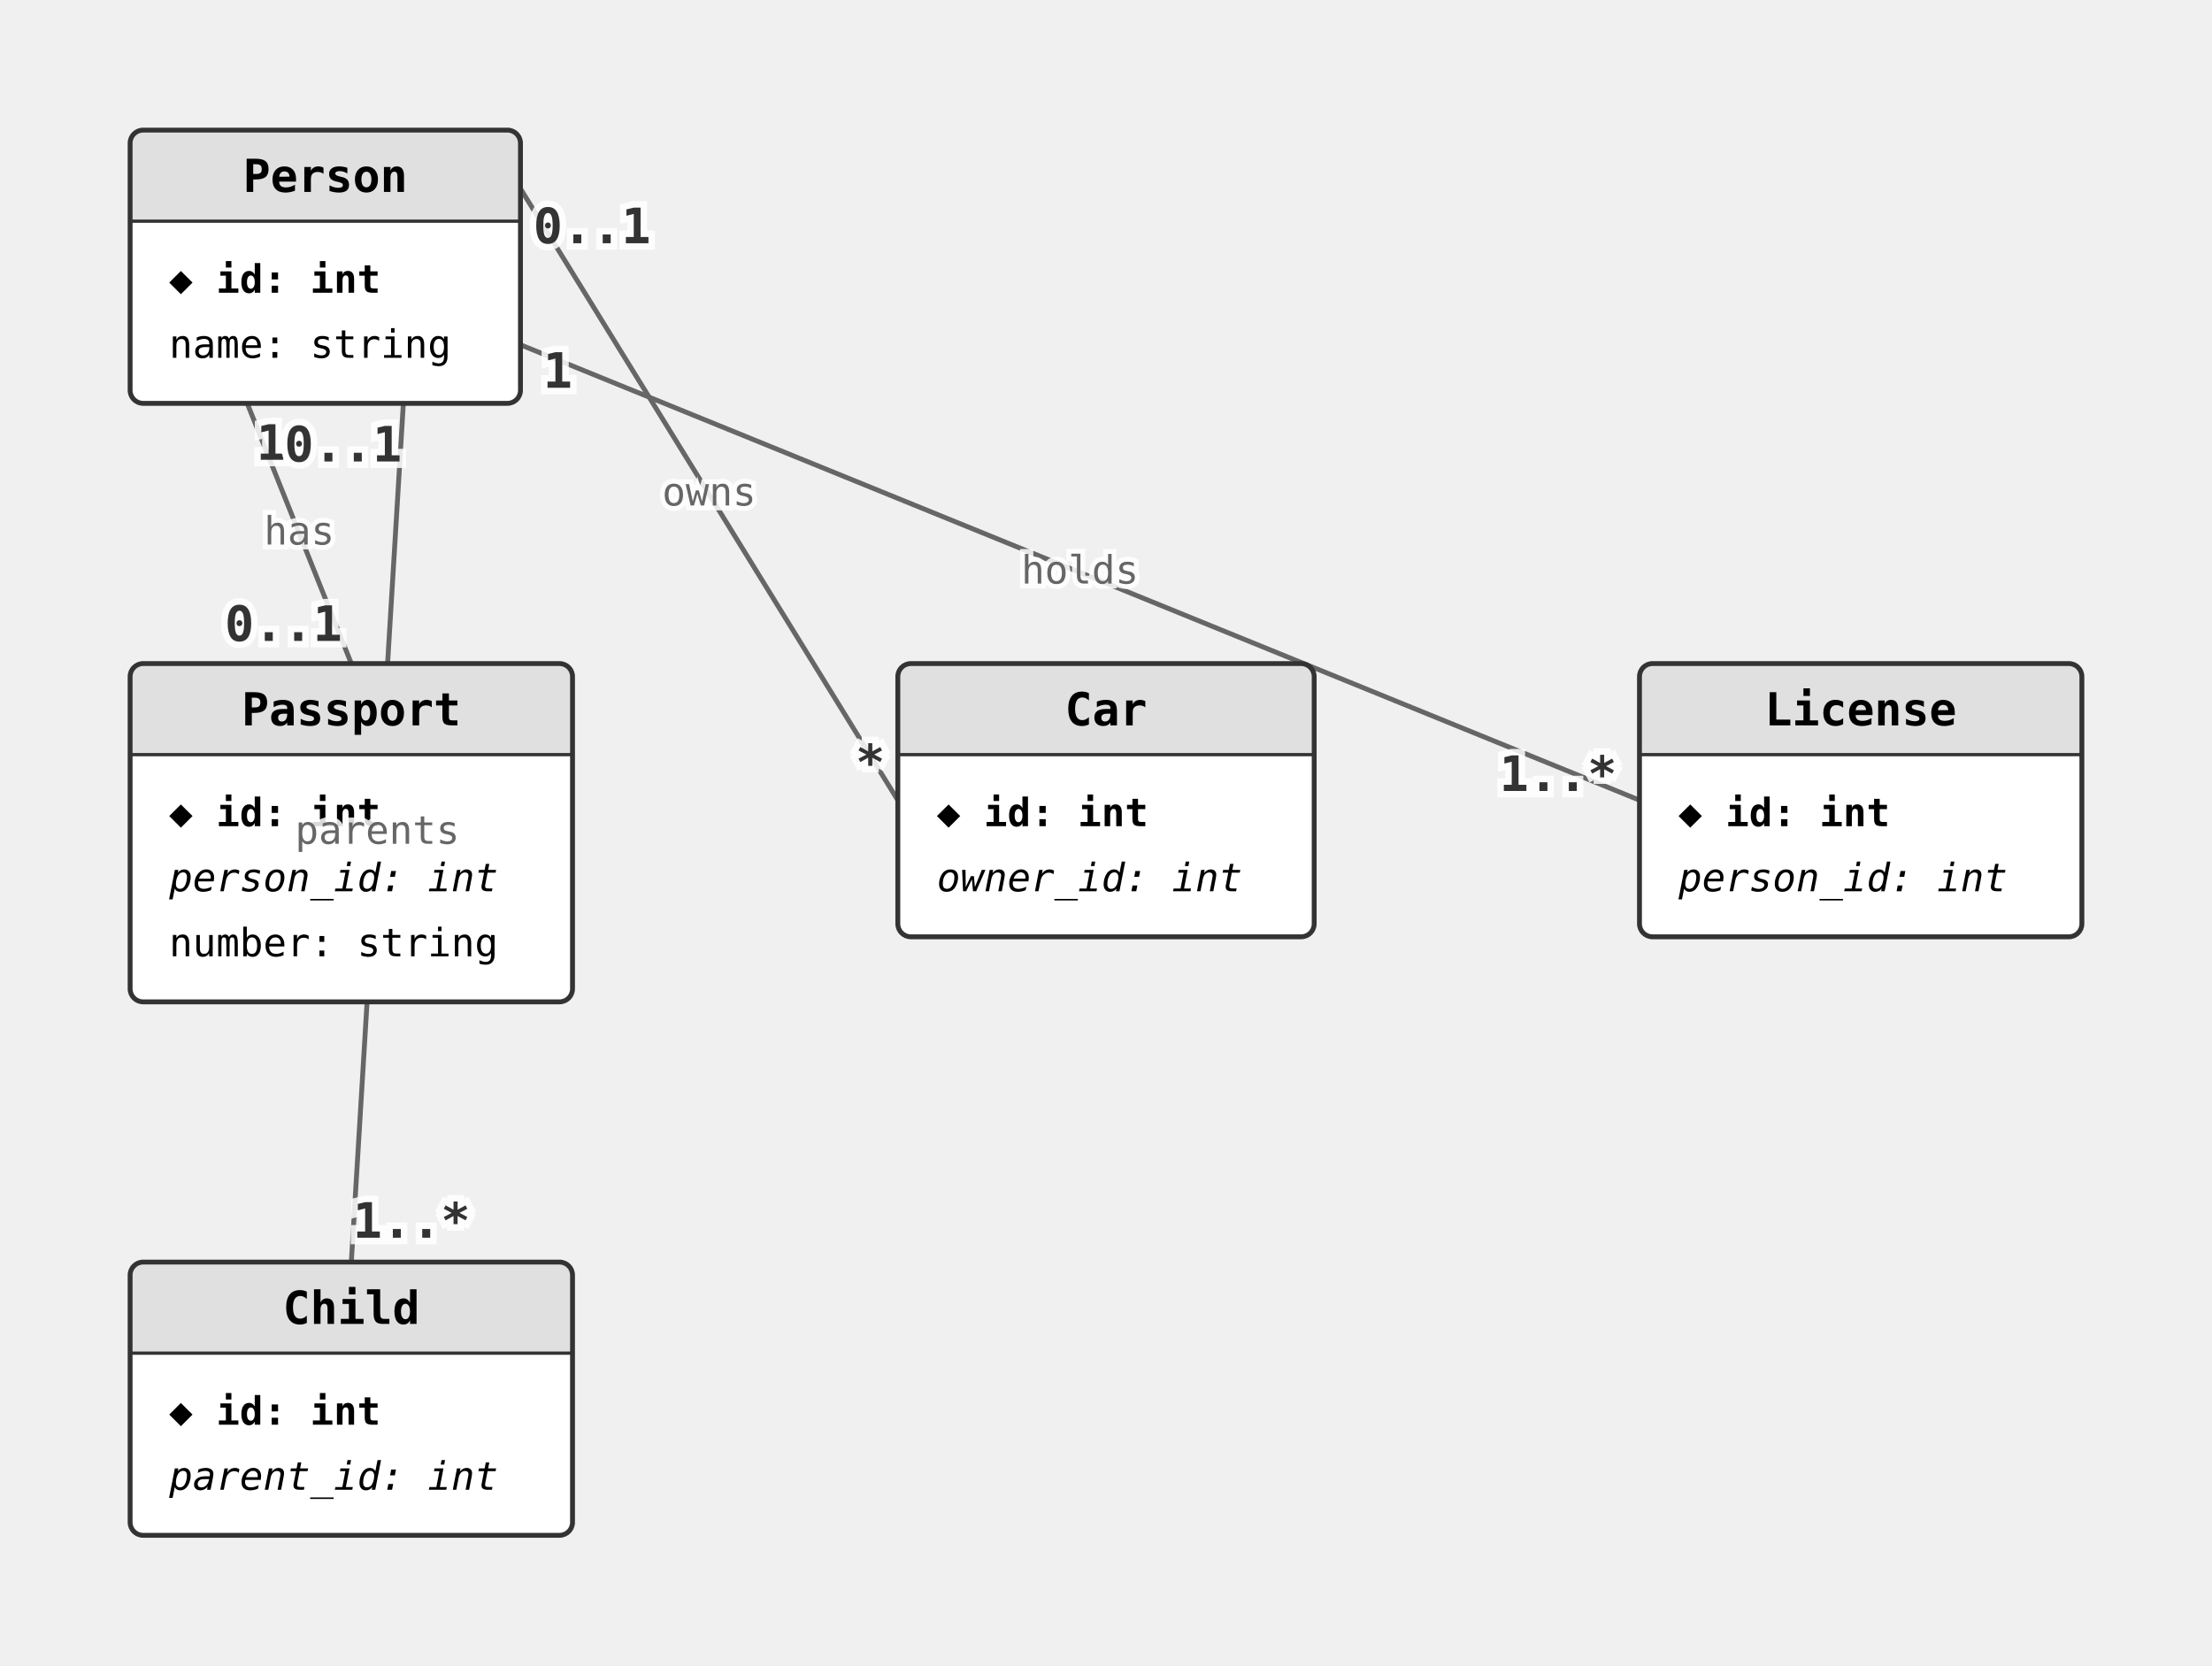
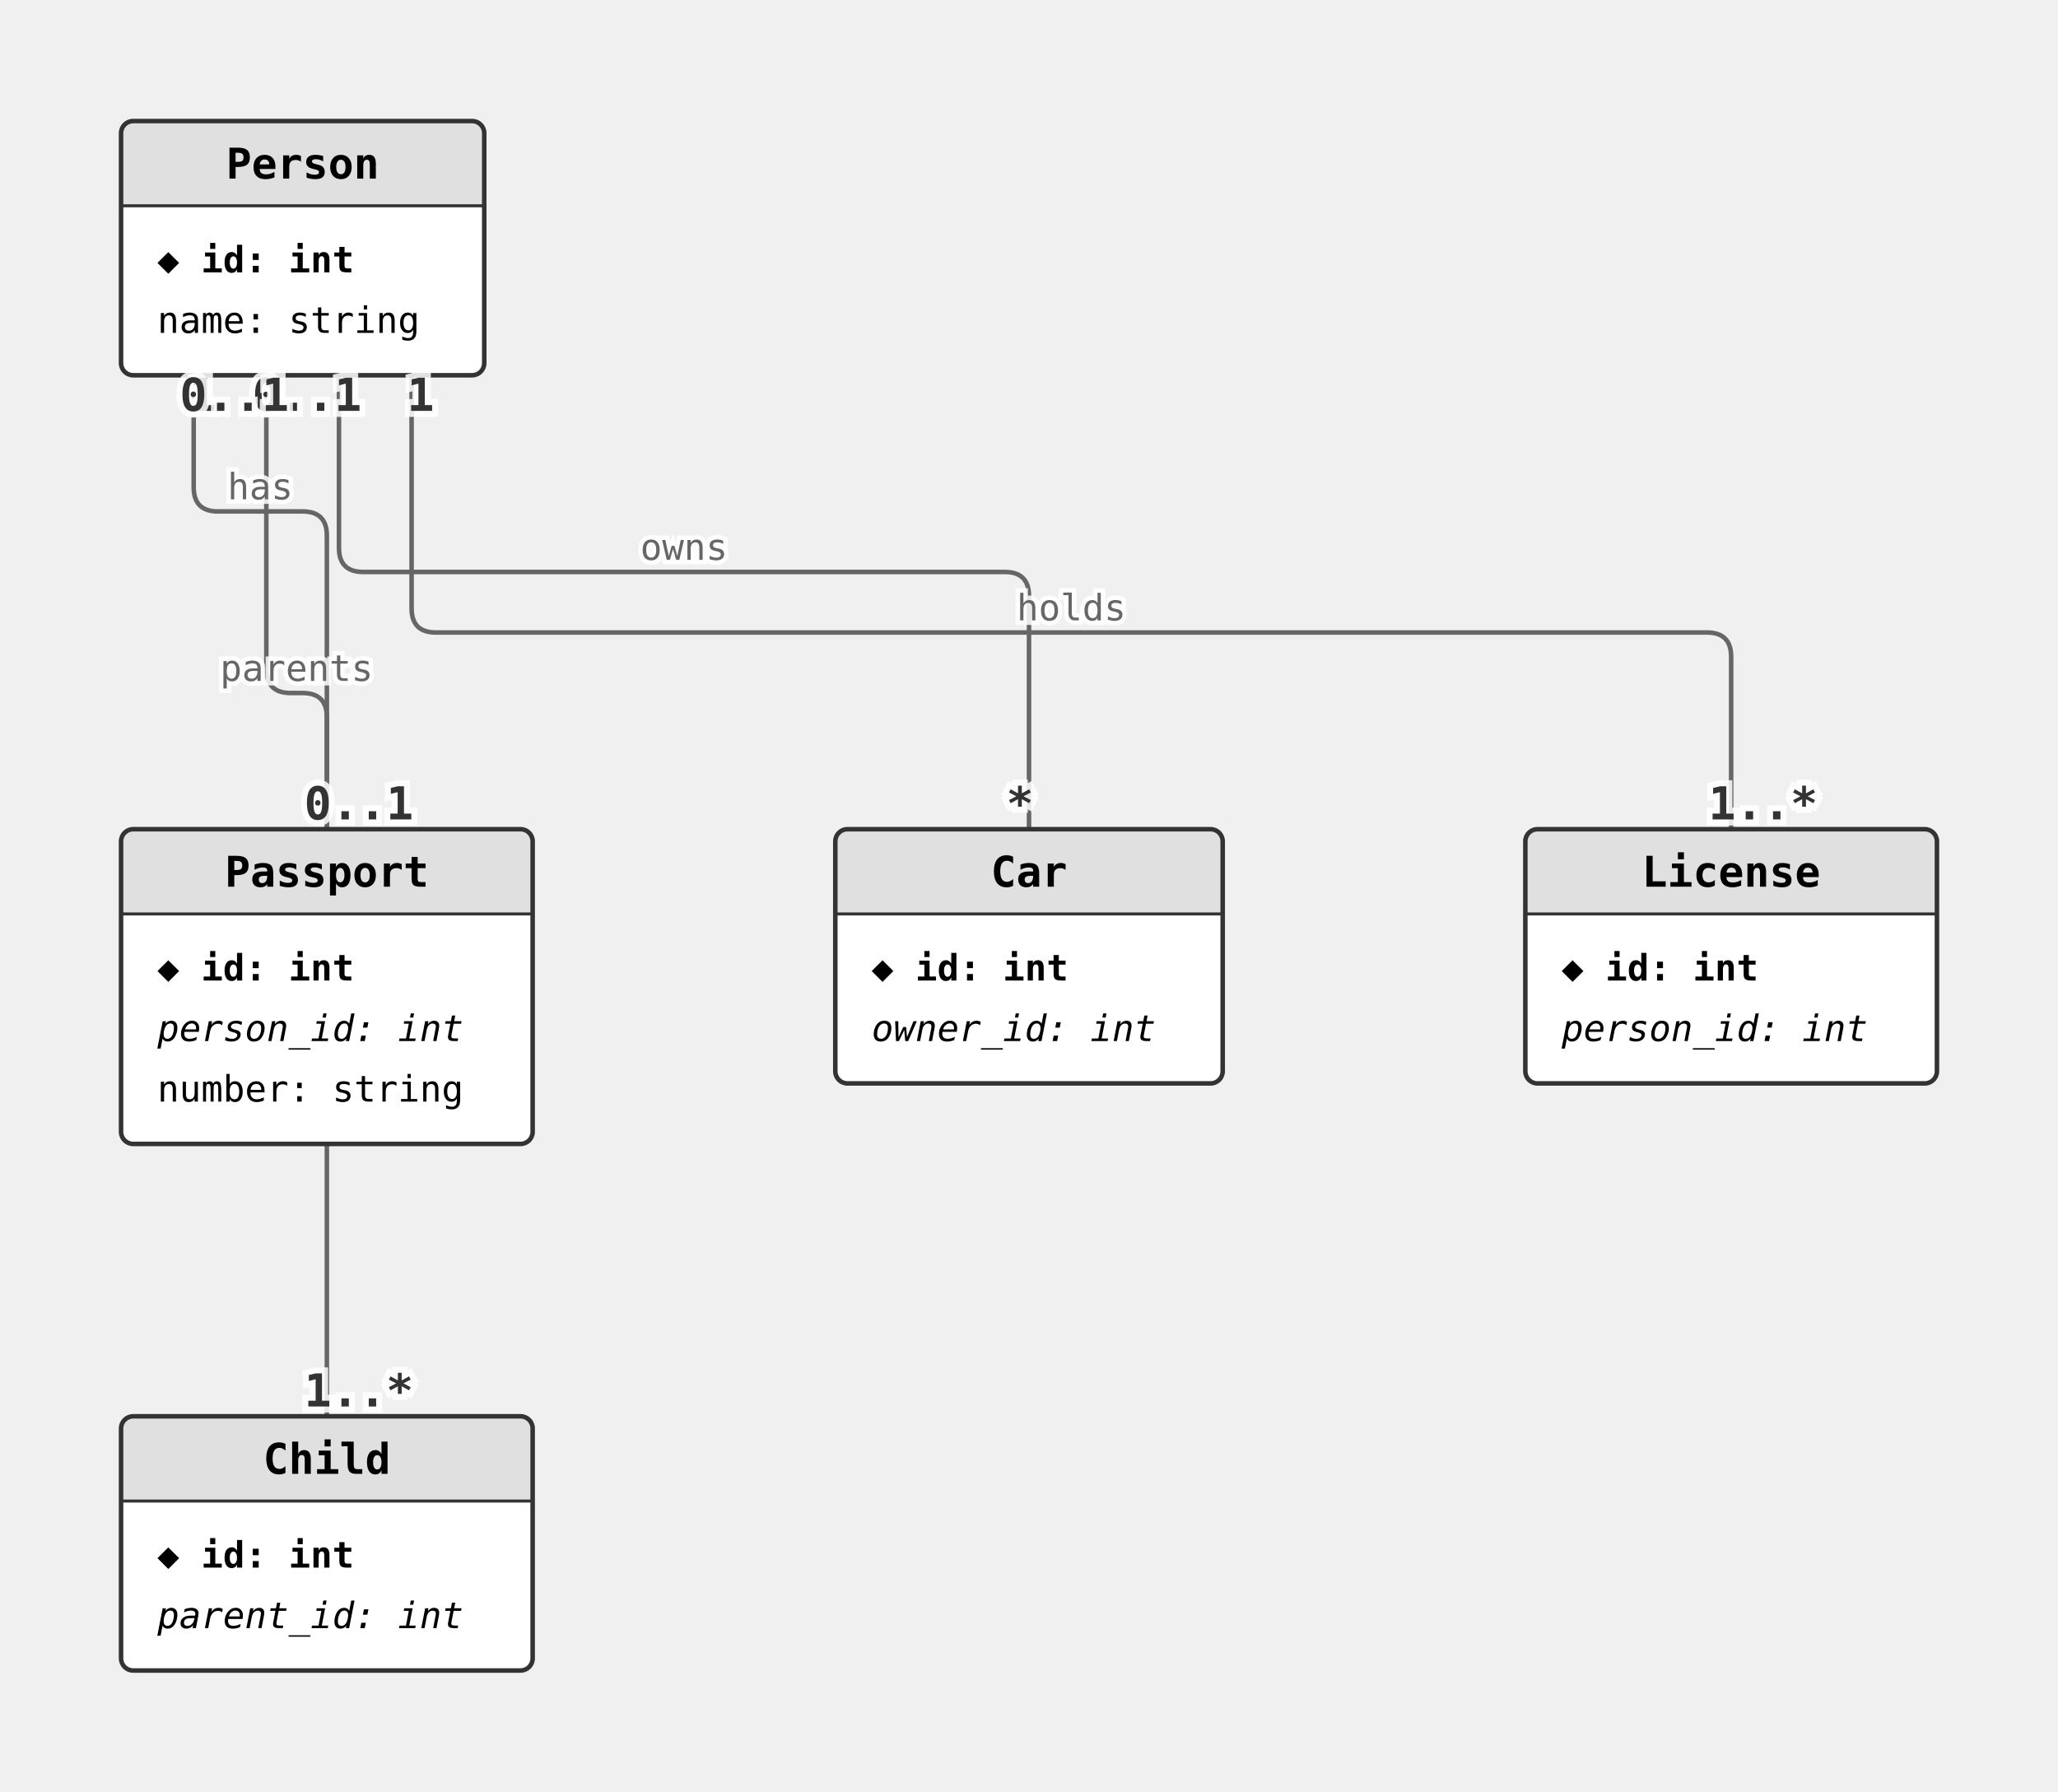
- <svg xmlns="http://www.w3.org/2000/svg" width="680" height="512" viewBox="0 0 680 512">
+ <svg xmlns="http://www.w3.org/2000/svg" width="680" height="592" viewBox="0 0 680 592">
  <style>
  .entity-bg { fill: #fff; }
  .entity-header { fill: #e0e0e0; }
  .entity-border { fill: none; stroke: #333; stroke-width: 1.5; }
  .entity-name { font-family: monospace; font-size: 14px; font-weight: bold; }
  .column-text { font-family: monospace; font-size: 12px; }
  .pk { font-weight: bold; }
  .fk { font-style: italic; }
  .edge { stroke: #666; stroke-width: 1.5; fill: none; }
  .edge-label { font-family: monospace; font-size: 12px; fill: #666; paint-order: stroke; stroke: rgba(255,255,255,0.85); stroke-width: 3px; }
  .cardinality { font-family: monospace; font-size: 15px; font-weight: bold; fill: #333; paint-order: stroke; stroke: rgba(255,255,255,0.85); stroke-width: 4px; }
</style>
-   <line class="edge" x1="76" y1="124" x2="108" y2="204" />
-   <line class="edge" x1="160" y1="58" x2="276" y2="246" />
-   <line class="edge" x1="160" y1="106" x2="504" y2="246" />
-   <line class="edge" x1="124" y1="124" x2="108" y2="388" />
+   <path class="edge" d="M 64 124 L 64 161 Q 64 169 72 169 L 100 169 Q 108 169 108 177 L 108 274" />
+   <path class="edge" d="M 112 124 L 112 181 Q 112 189 120 189 L 332 189 Q 340 189 340 197 L 340 274" />
+   <path class="edge" d="M 136 124 L 136 201 Q 136 209 144 209 L 564 209 Q 572 209 572 217 L 572 274" />
+   <path class="edge" d="M 88 124 L 88 221 Q 88 229 96 229 L 100 229 Q 108 229 108 237 L 108 468" />
  <rect class="entity-bg" x="40" y="40" width="120" height="84" rx="4" />
  <rect class="entity-header" x="40" y="40" width="120" height="28" rx="4" />
  <rect class="entity-header" x="40" y="64" width="120" height="4" />
  <text class="entity-name" x="100" y="59" text-anchor="middle">Person</text>
  <line x1="40" y1="68" x2="160" y2="68" stroke="#333" stroke-width="1" />
  <text class="column-text pk" x="52" y="90">◆ id: int</text>
  <text class="column-text" x="52" y="110">  name: string</text>
  <rect class="entity-border" x="40" y="40" width="120" height="84" rx="4" />
-   <rect class="entity-bg" x="40" y="204" width="136" height="104" rx="4" />
-   <rect class="entity-header" x="40" y="204" width="136" height="28" rx="4" />
-   <rect class="entity-header" x="40" y="228" width="136" height="4" />
-   <text class="entity-name" x="108" y="223" text-anchor="middle">Passport</text>
-   <line x1="40" y1="232" x2="176" y2="232" stroke="#333" stroke-width="1" />
-   <text class="column-text pk" x="52" y="254">◆ id: int</text>
-   <text class="column-text fk" x="52" y="274">  person_id: int</text>
-   <text class="column-text" x="52" y="294">  number: string</text>
-   <rect class="entity-border" x="40" y="204" width="136" height="104" rx="4" />
-   <rect class="entity-bg" x="276" y="204" width="128" height="84" rx="4" />
-   <rect class="entity-header" x="276" y="204" width="128" height="28" rx="4" />
-   <rect class="entity-header" x="276" y="228" width="128" height="4" />
-   <text class="entity-name" x="340" y="223" text-anchor="middle">Car</text>
-   <line x1="276" y1="232" x2="404" y2="232" stroke="#333" stroke-width="1" />
-   <text class="column-text pk" x="288" y="254">◆ id: int</text>
-   <text class="column-text fk" x="288" y="274">  owner_id: int</text>
-   <rect class="entity-border" x="276" y="204" width="128" height="84" rx="4" />
-   <rect class="entity-bg" x="504" y="204" width="136" height="84" rx="4" />
-   <rect class="entity-header" x="504" y="204" width="136" height="28" rx="4" />
-   <rect class="entity-header" x="504" y="228" width="136" height="4" />
-   <text class="entity-name" x="572" y="223" text-anchor="middle">License</text>
-   <line x1="504" y1="232" x2="640" y2="232" stroke="#333" stroke-width="1" />
-   <text class="column-text pk" x="516" y="254">◆ id: int</text>
-   <text class="column-text fk" x="516" y="274">  person_id: int</text>
-   <rect class="entity-border" x="504" y="204" width="136" height="84" rx="4" />
-   <rect class="entity-bg" x="40" y="388" width="136" height="84" rx="4" />
-   <rect class="entity-header" x="40" y="388" width="136" height="28" rx="4" />
-   <rect class="entity-header" x="40" y="412" width="136" height="4" />
-   <text class="entity-name" x="108" y="407" text-anchor="middle">Child</text>
-   <line x1="40" y1="416" x2="176" y2="416" stroke="#333" stroke-width="1" />
-   <text class="column-text pk" x="52" y="438">◆ id: int</text>
-   <text class="column-text fk" x="52" y="458">  parent_id: int</text>
-   <rect class="entity-border" x="40" y="388" width="136" height="84" rx="4" />
-   <text class="cardinality" x="78.785" y="130.964" text-anchor="start" dominant-baseline="hanging">1</text>
-   <text class="cardinality" x="105.215" y="197.036" text-anchor="end" dominant-baseline="alphabetic">0..1</text>
-   <text class="edge-label" x="92" y="164" text-anchor="middle" dominant-baseline="middle">has</text>
-   <text class="cardinality" x="163.938" y="64.383" text-anchor="start" dominant-baseline="hanging">0..1</text>
-   <text class="cardinality" x="272.062" y="239.617" text-anchor="end" dominant-baseline="alphabetic">*</text>
-   <text class="edge-label" x="218" y="152" text-anchor="middle" dominant-baseline="middle">owns</text>
-   <text class="cardinality" x="166.947" y="108.827" text-anchor="start" dominant-baseline="hanging">1</text>
-   <text class="cardinality" x="497.053" y="243.173" text-anchor="end" dominant-baseline="alphabetic">1..*</text>
-   <text class="edge-label" x="332" y="176" text-anchor="middle" dominant-baseline="middle">holds</text>
-   <text class="cardinality" x="123.546" y="131.486" text-anchor="end" dominant-baseline="hanging">0..1</text>
-   <text class="cardinality" x="108.454" y="380.514" text-anchor="start" dominant-baseline="alphabetic">1..*</text>
-   <text class="edge-label" x="116" y="256" text-anchor="middle" dominant-baseline="middle">parents</text>
+   <rect class="entity-bg" x="40" y="274" width="136" height="104" rx="4" />
+   <rect class="entity-header" x="40" y="274" width="136" height="28" rx="4" />
+   <rect class="entity-header" x="40" y="298" width="136" height="4" />
+   <text class="entity-name" x="108" y="293" text-anchor="middle">Passport</text>
+   <line x1="40" y1="302" x2="176" y2="302" stroke="#333" stroke-width="1" />
+   <text class="column-text pk" x="52" y="324">◆ id: int</text>
+   <text class="column-text fk" x="52" y="344">  person_id: int</text>
+   <text class="column-text" x="52" y="364">  number: string</text>
+   <rect class="entity-border" x="40" y="274" width="136" height="104" rx="4" />
+   <rect class="entity-bg" x="276" y="274" width="128" height="84" rx="4" />
+   <rect class="entity-header" x="276" y="274" width="128" height="28" rx="4" />
+   <rect class="entity-header" x="276" y="298" width="128" height="4" />
+   <text class="entity-name" x="340" y="293" text-anchor="middle">Car</text>
+   <line x1="276" y1="302" x2="404" y2="302" stroke="#333" stroke-width="1" />
+   <text class="column-text pk" x="288" y="324">◆ id: int</text>
+   <text class="column-text fk" x="288" y="344">  owner_id: int</text>
+   <rect class="entity-border" x="276" y="274" width="128" height="84" rx="4" />
+   <rect class="entity-bg" x="504" y="274" width="136" height="84" rx="4" />
+   <rect class="entity-header" x="504" y="274" width="136" height="28" rx="4" />
+   <rect class="entity-header" x="504" y="298" width="136" height="4" />
+   <text class="entity-name" x="572" y="293" text-anchor="middle">License</text>
+   <line x1="504" y1="302" x2="640" y2="302" stroke="#333" stroke-width="1" />
+   <text class="column-text pk" x="516" y="324">◆ id: int</text>
+   <text class="column-text fk" x="516" y="344">  person_id: int</text>
+   <rect class="entity-border" x="504" y="274" width="136" height="84" rx="4" />
+   <rect class="entity-bg" x="40" y="468" width="136" height="84" rx="4" />
+   <rect class="entity-header" x="40" y="468" width="136" height="28" rx="4" />
+   <rect class="entity-header" x="40" y="492" width="136" height="4" />
+   <text class="entity-name" x="108" y="487" text-anchor="middle">Child</text>
+   <line x1="40" y1="496" x2="176" y2="496" stroke="#333" stroke-width="1" />
+   <text class="column-text pk" x="52" y="518">◆ id: int</text>
+   <text class="column-text fk" x="52" y="538">  parent_id: int</text>
+   <rect class="entity-border" x="40" y="468" width="136" height="84" rx="4" />
+   <text class="cardinality" x="71.5" y="131.5" text-anchor="end" dominant-baseline="middle">1</text>
+   <text class="cardinality" x="100.5" y="266.5" text-anchor="start" dominant-baseline="middle">0..1</text>
+   <text class="edge-label" x="86" y="165" text-anchor="middle" dominant-baseline="alphabetic">has</text>
+   <text class="cardinality" x="119.5" y="131.5" text-anchor="end" dominant-baseline="middle">0..1</text>
+   <text class="cardinality" x="332.5" y="266.5" text-anchor="start" dominant-baseline="middle">*</text>
+   <text class="edge-label" x="226" y="185" text-anchor="middle" dominant-baseline="alphabetic">owns</text>
+   <text class="cardinality" x="143.5" y="131.5" text-anchor="end" dominant-baseline="middle">1</text>
+   <text class="cardinality" x="564.5" y="266.5" text-anchor="start" dominant-baseline="middle">1..*</text>
+   <text class="edge-label" x="354" y="205" text-anchor="middle" dominant-baseline="alphabetic">holds</text>
+   <text class="cardinality" x="95.5" y="131.5" text-anchor="end" dominant-baseline="middle">0..1</text>
+   <text class="cardinality" x="100.5" y="460.5" text-anchor="start" dominant-baseline="middle">1..*</text>
+   <text class="edge-label" x="98" y="225" text-anchor="middle" dominant-baseline="alphabetic">parents</text>
</svg>
